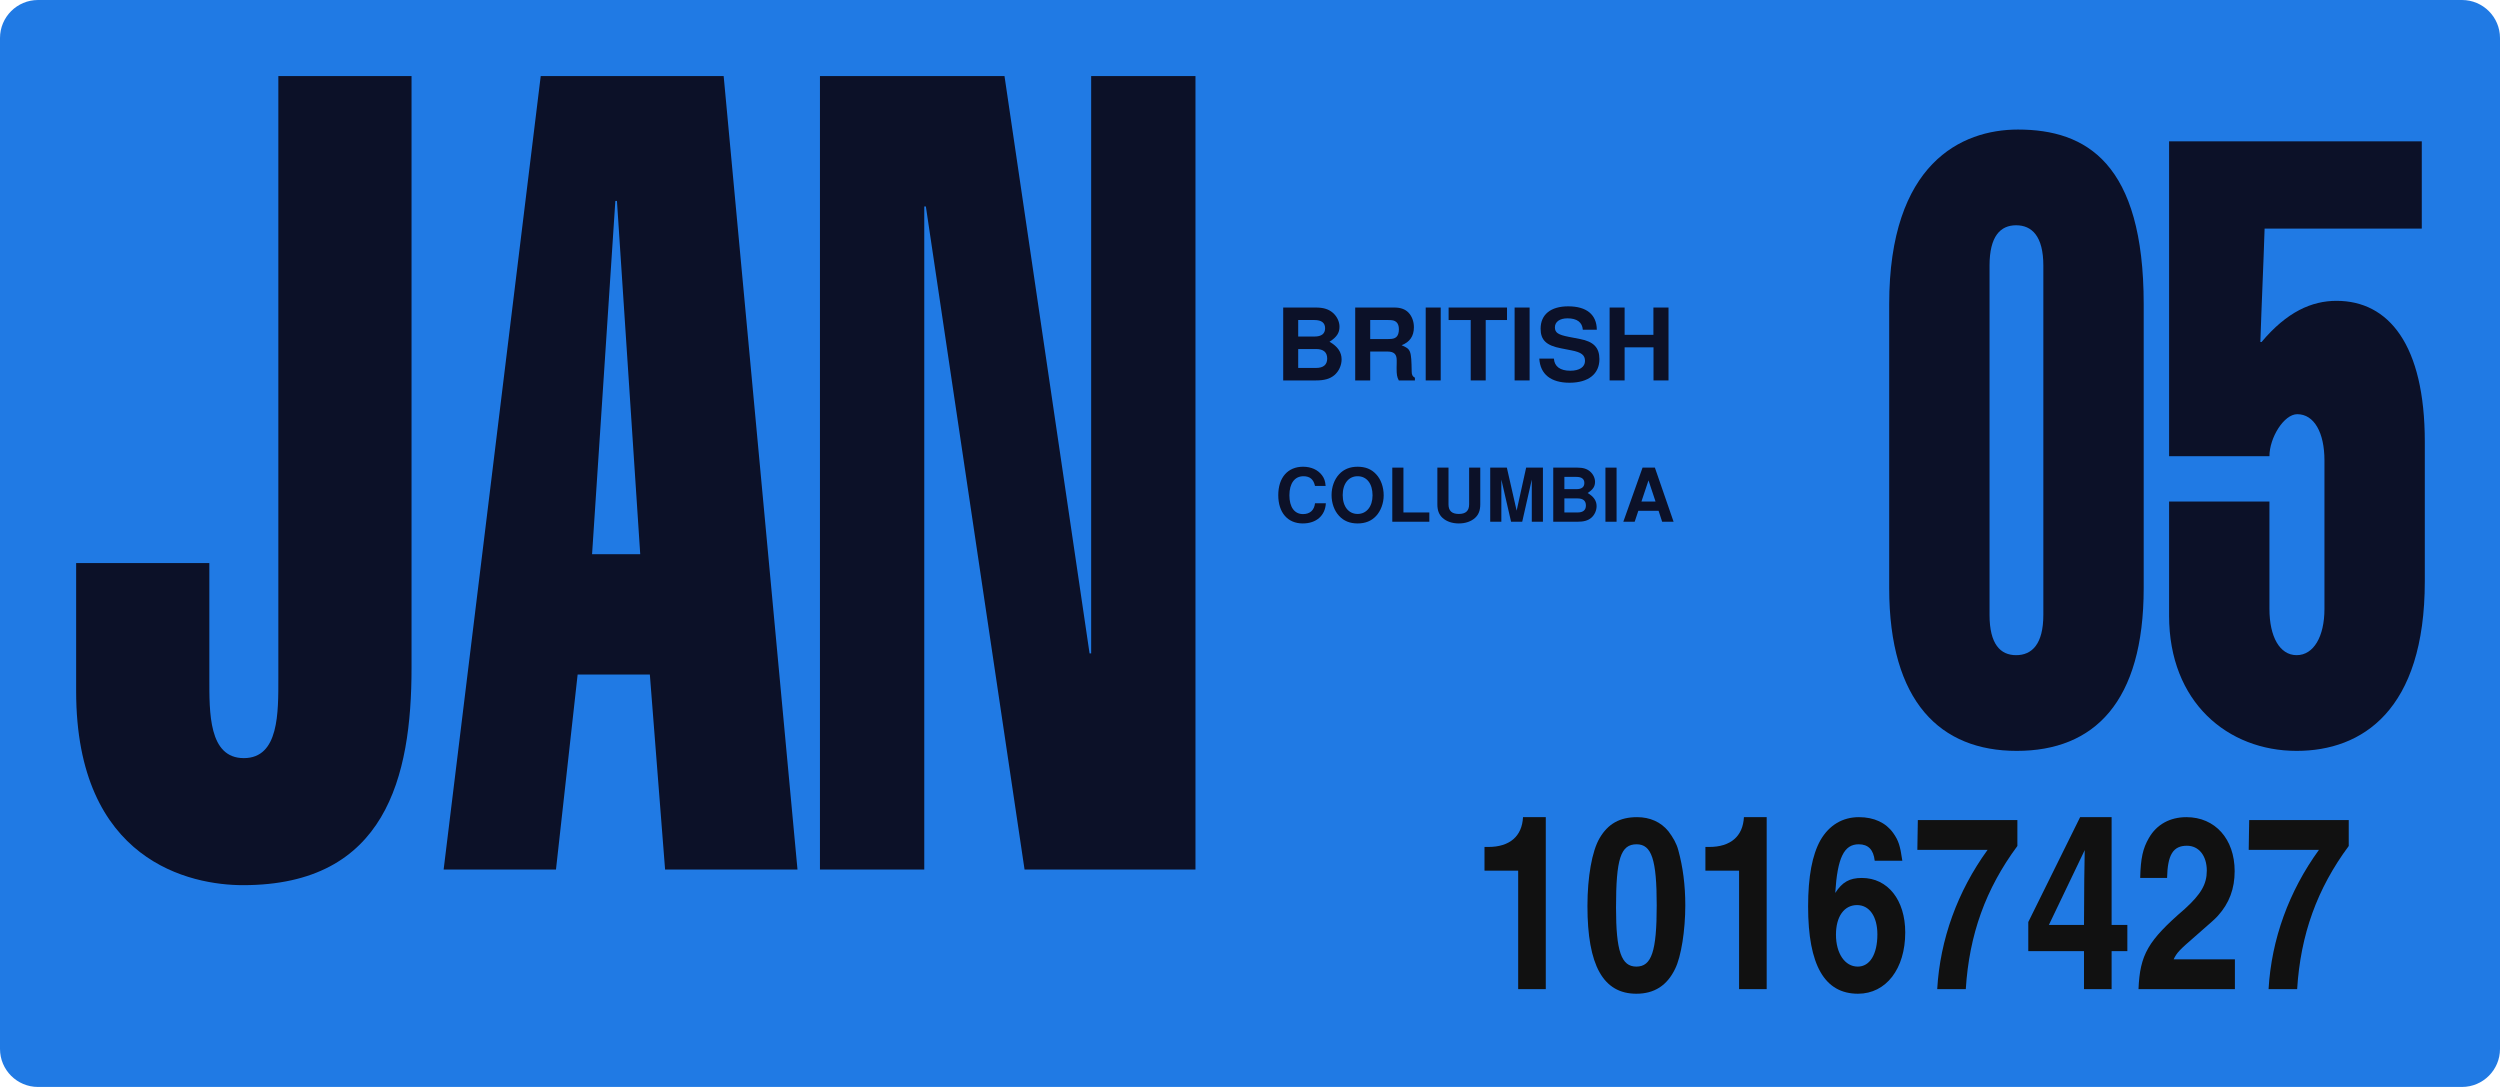
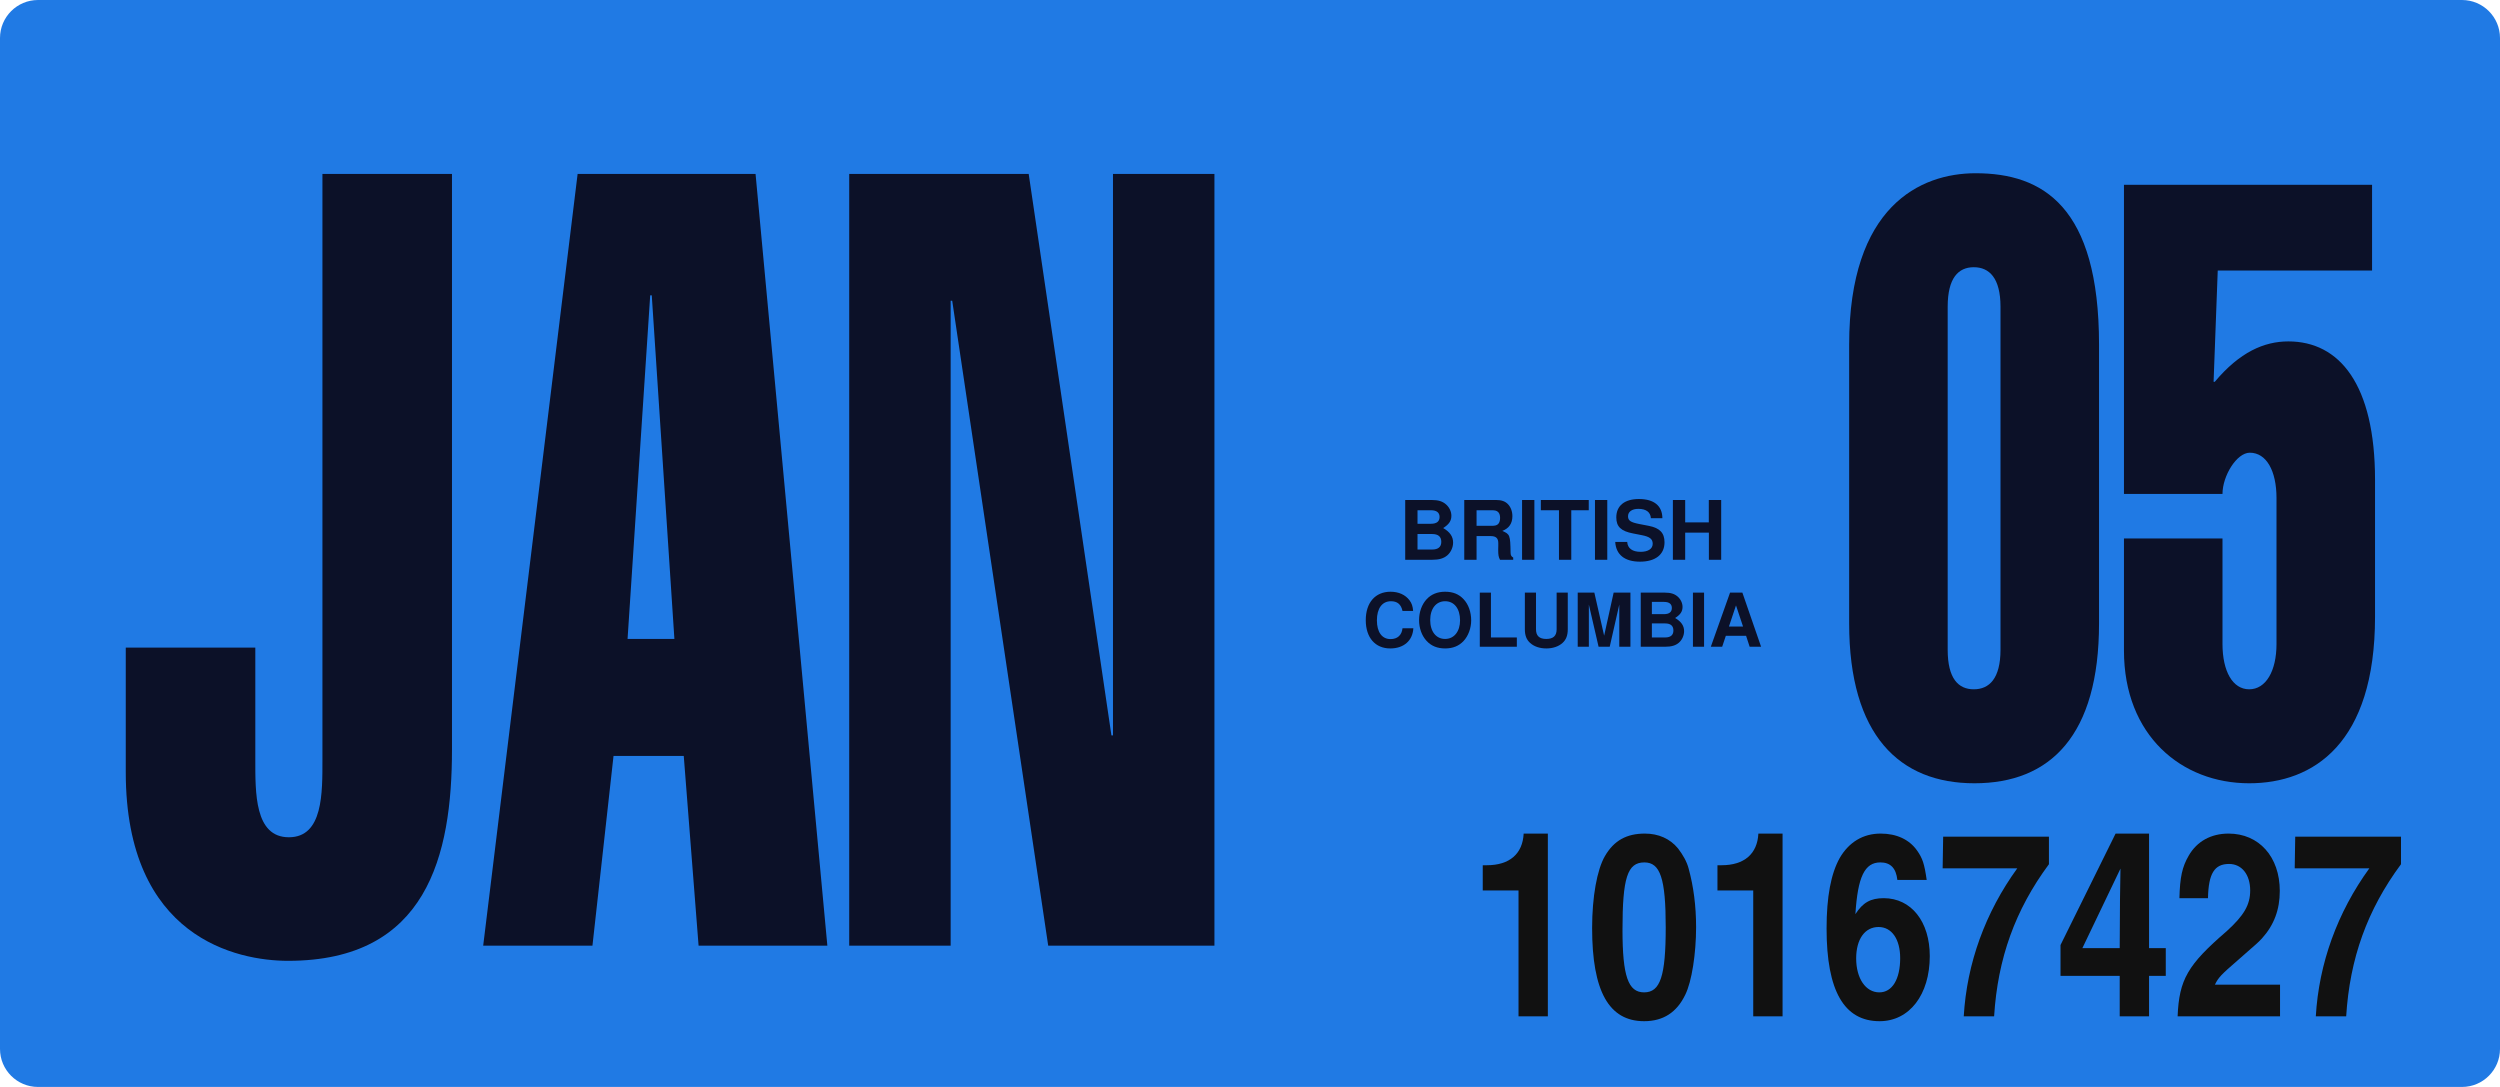
<svg xmlns="http://www.w3.org/2000/svg" viewBox="0 0 230 100" width="230" height="100">
-   <g data-role="renewal-decal" data-accuracy="photograph-reviewed reconstruction; font and colour approximate" data-printing-system="short-solid" data-placement="rear">
+   <g data-role="renewal-decal" data-accuracy="photograph-reviewed reconstruction; font and colour approximate" data-printing-system="short-solid" data-typography-review="2005" data-font-evidence="visual candidates; historical font identity unconfirmed" data-placement="rear">
    <rect x="0" y="0" width="230" height="100" rx="3.5" fill="#207ae4" />
    <g data-role="decal-month" data-die="bc-decal-print-heavy-month" data-fit="natural" role="img" aria-label="JAN">
-       <g transform="translate(5.75 7) scale(0.73)" fill="none" stroke="#0c1128" stroke-width="0" stroke-linecap="square" stroke-linejoin="round">
+       <g transform="translate(10.35 16) scale(0.71)" fill="none" stroke="#0c1128" stroke-width="0" stroke-linecap="square" stroke-linejoin="round">
        <g transform="translate(0 0)" data-character="J" fill="#0c1128" stroke="none" fill-rule="evenodd">
          <path d="M27.202 0.0V75.843C27.202 80.197 27.303 85.955 22.854 85.955C18.404 85.955 18.506 80.197 18.506 75.843V61.376H1.719V77.528C1.719 99.017 16.18 101.966 22.753 101.966C40.753 101.966 43.989 88.343 43.989 74.579V0.0Z" />
        </g>
        <g transform="translate(46.921 0)" data-character="A" fill="#0c1128" stroke="none" fill-rule="evenodd">
          <path d="M19.82 60.253 22.753 15.73H22.955L25.888 60.253ZM13.348 0.0 1.112 100.0H15.27L18.0 75.421H27.101L29.022 100.0H45.708L36.404 0.0Z" />
        </g>
        <g transform="translate(93.842 0)" data-character="N" fill="#0c1128" stroke="none" fill-rule="evenodd">
          <path d="M1.618 100.0H14.764V16.433H14.966L27.404 100.0H48.944V0.0H35.798V72.753H35.596L24.876 0.0H1.618Z" />
        </g>
      </g>
    </g>
    <g data-role="decal-year" data-die="bc-decal-print-heavy-year" data-fit="natural" role="img" aria-label="05">
-       <g transform="translate(172.637 13) scale(0.55)" fill="none" stroke="#0c1128" stroke-width="0" stroke-linecap="square" stroke-linejoin="round">
+       <g transform="translate(168.975 17) scale(0.54)" fill="none" stroke="#0c1128" stroke-width="0" stroke-linecap="square" stroke-linejoin="round">
        <g transform="translate(0 0)" data-character="0" fill="#0c1128" stroke="none" fill-rule="evenodd">
          <path d="M27.91 79.213C27.91 84.129 25.989 85.955 23.36 85.955C20.73 85.955 18.91 84.129 18.91 79.213V20.787C18.91 15.871 20.73 14.045 23.36 14.045C25.989 14.045 27.91 15.871 27.91 20.787ZM44.697 27.247C44.697 3.652 35.09 -1.966 23.663 -1.966C14.258 -1.966 2.124 3.652 2.124 27.247V74.719C2.124 93.82 10.719 101.966 23.461 101.966C36.404 101.966 44.697 93.82 44.697 74.719Z" />
        </g>
        <g transform="translate(46.921 0)" data-character="5" fill="#0c1128" stroke="none" fill-rule="evenodd">
          <path d="M2.022 60.253V79.354C2.022 93.82 11.831 101.966 23.36 101.966C34.281 101.966 44.798 95.225 44.798 73.596V50.281C44.798 33.989 38.73 26.685 30.034 26.685C25.888 26.685 21.742 28.511 17.494 33.567H17.292C17.494 27.247 17.798 20.927 18.0 14.607H44.292V0.0H2.022V52.669H18.809C18.809 49.579 21.236 45.646 23.461 45.646C26.292 45.646 28.011 48.736 28.011 53.371V78.23C28.011 82.865 26.191 85.955 23.36 85.955C20.528 85.955 18.809 82.865 18.809 78.23V60.253Z" />
        </g>
      </g>
    </g>
-     <g data-role="decal-legend" data-die="bc-decal-print-normal" data-fit="reduced" role="img" aria-label="BRITISH">
-       <g transform="translate(117.3 28.293) scale(0.06707)" fill="none" stroke="#0c1128" stroke-width="0" stroke-linecap="square" stroke-linejoin="round">
+     <g data-role="decal-legend" data-die="bc-decal-print-normal" data-fit="natural" role="img" aria-label="BRITISH">
+       <g transform="translate(128.661 46) scale(0.055)" fill="none" stroke="#0c1128" stroke-width="0" stroke-linecap="square" stroke-linejoin="round">
        <g transform="translate(0 0)" data-character="B" fill="#0c1128" stroke="none" fill-rule="evenodd">
          <path d="M11.248 100.0H56.241C67.764 100.0 75.446 97.805 81.481 92.73C87.517 87.654 91.358 79.287 91.358 71.193C91.358 61.317 86.145 53.498 74.76 46.914C84.636 40.604 88.477 34.842 88.477 26.337C88.477 19.342 85.048 12.209 79.424 7.27C73.525 2.195 66.529 0.0 55.83 0.0H11.248ZM31.824 17.147H54.184C63.786 17.147 68.724 20.988 68.724 28.395C68.724 35.94 63.786 39.781 54.184 39.781H31.824ZM31.824 56.927H56.379C66.392 56.927 71.605 61.317 71.605 69.959C71.605 78.464 66.392 82.853 56.379 82.853H31.824Z" />
        </g>
        <g transform="translate(99.04 0)" data-character="R" fill="#0c1128" stroke="none" fill-rule="evenodd">
          <path d="M31.55 60.357H55.144C64.06 60.357 67.901 63.923 67.901 72.154V76.269C67.764 78.875 67.764 81.344 67.764 82.853C67.764 92.318 68.313 95.199 70.782 100.0H92.867V96.296C89.712 94.513 88.477 92.455 88.477 88.066C87.929 58.573 87.38 57.202 74.623 51.715C85.871 47.325 91.495 39.232 91.495 27.023C91.495 19.067 88.752 11.797 83.951 6.859C79.424 2.195 73.114 0.0 64.609 0.0H10.974V100.0H31.55ZM31.55 43.21V17.147H56.379C62.277 17.147 64.609 17.695 67.215 19.753C69.684 21.811 70.919 25.24 70.919 29.904C70.919 34.705 69.684 38.546 67.215 40.604C64.883 42.524 62.277 43.21 56.379 43.21Z" />
        </g>
        <g transform="translate(198.08 0)" data-character="I" fill="#0c1128" stroke="none" fill-rule="evenodd">
          <path d="M29.218 0.0H8.642V100.0H29.218Z" />
        </g>
        <g transform="translate(236.214 0)" data-character="T" fill="#0c1128" stroke="none" fill-rule="evenodd">
          <path d="M52.812 17.147H82.03V0.0H1.92V17.147H32.236V100.0H52.812Z" />
        </g>
        <g transform="translate(320.027 0)" data-character="I" fill="#0c1128" stroke="none" fill-rule="evenodd">
          <path d="M29.218 0.0H8.642V100.0H29.218Z" />
        </g>
        <g transform="translate(358.161 0)" data-character="S" fill="#0c1128" stroke="none" fill-rule="evenodd">
          <path d="M83.265 30.453C83.128 9.739 69.273 -1.646 44.033 -1.646C20.027 -1.646 6.173 9.602 6.173 29.081C6.173 44.582 13.992 52.126 34.294 55.967L48.285 58.711C62.003 61.317 67.078 65.158 67.078 73.251C67.078 81.619 59.396 86.694 46.914 86.694C32.922 86.694 25.103 80.796 24.417 70.096H4.39C5.624 91.495 20.302 103.155 45.816 103.155C71.605 103.155 86.831 91.221 86.831 70.782C86.831 55.007 78.875 46.776 60.357 43.21L44.719 40.192C30.041 37.311 25.789 34.431 25.789 27.16C25.789 19.616 32.373 14.815 43.073 14.815C56.104 14.815 63.374 20.302 64.06 30.453Z" />
        </g>
        <g transform="translate(449.656 0)" data-character="H" fill="#0c1128" stroke="none" fill-rule="evenodd">
          <path d="M69.547 54.595V100.0H90.123V0.0H69.41V37.449H29.904V0.0H9.328V100.0H29.904V54.595Z" />
        </g>
      </g>
    </g>
    <g data-role="decal-legend" data-die="bc-decal-print-normal" data-fit="reduced" role="img" aria-label="COLUMBIA">
-       <g transform="translate(117.3 43.021) scale(0.04979)" fill="none" stroke="#0c1128" stroke-width="0" stroke-linecap="square" stroke-linejoin="round">
+       <g transform="translate(125.35 54.521) scale(0.04979)" fill="none" stroke="#0c1128" stroke-width="0" stroke-linecap="square" stroke-linejoin="round">
        <g transform="translate(0 0)" data-character="C" fill="#0c1128" stroke="none" fill-rule="evenodd">
          <path d="M93.553 33.882C92.867 25.24 91.084 19.753 86.831 14.129C79.15 3.978 66.804 -1.646 51.852 -1.646C23.594 -1.646 6.036 18.519 6.036 50.892C6.036 83.128 23.457 103.155 51.303 103.155C76.269 103.155 92.73 88.752 93.964 65.844H73.937C72.565 78.601 64.609 85.871 51.852 85.871C35.94 85.871 26.612 72.977 26.612 51.166C26.612 29.081 36.351 15.912 52.538 15.912C64.472 15.912 71.193 21.674 73.937 33.882Z" />
        </g>
        <g transform="translate(99.04 0)" data-character="O" fill="#0c1128" stroke="none" fill-rule="evenodd">
          <path d="M53.498 -1.646C39.506 -1.646 27.984 3.018 19.479 12.209C10.562 21.811 5.487 35.802 5.487 50.754C5.487 65.706 10.562 79.835 19.479 89.3C28.121 98.628 39.369 103.155 53.635 103.155C67.901 103.155 79.15 98.628 87.791 89.3C96.433 80.11 101.783 65.569 101.783 51.44C101.783 35.802 96.708 21.674 87.791 12.209C79.012 2.743 68.038 -1.646 53.498 -1.646ZM53.635 15.912C70.508 15.912 81.207 29.63 81.207 51.303C81.207 71.879 70.096 85.597 53.635 85.597C36.9 85.597 26.063 71.879 26.063 50.754C26.063 29.63 36.9 15.912 53.635 15.912Z" />
        </g>
        <g transform="translate(205.762 0)" data-character="L" fill="#0c1128" stroke="none" fill-rule="evenodd">
          <path d="M31.55 0.0H10.974V100.0H79.424V82.853H31.55Z" />
        </g>
        <g transform="translate(289.575 0)" data-character="U" fill="#0c1128" stroke="none" fill-rule="evenodd">
          <path d="M69.136 0.0V67.764C69.136 79.835 62.963 85.597 50.069 85.597C37.174 85.597 31.001 79.835 31.001 67.764V0.0H10.425V67.764C10.425 79.012 13.443 86.968 20.165 93.004C27.435 99.588 37.997 103.155 50.069 103.155C62.14 103.155 72.702 99.588 79.973 93.004C86.694 86.968 89.712 79.012 89.712 67.764V0.0Z" />
        </g>
        <g transform="translate(388.615 0)" data-character="M" fill="#0c1128" stroke="none" fill-rule="evenodd">
          <path d="M29.63 22.085 47.599 100.0H68.176L85.871 22.085V100.0H106.447V0.0H75.446L57.888 79.561L39.781 0.0H9.053V100.0H29.63Z" />
        </g>
        <g transform="translate(502.881 0)" data-character="B" fill="#0c1128" stroke="none" fill-rule="evenodd">
          <path d="M11.248 100.0H56.241C67.764 100.0 75.446 97.805 81.481 92.73C87.517 87.654 91.358 79.287 91.358 71.193C91.358 61.317 86.145 53.498 74.76 46.914C84.636 40.604 88.477 34.842 88.477 26.337C88.477 19.342 85.048 12.209 79.424 7.27C73.525 2.195 66.529 0.0 55.83 0.0H11.248ZM31.824 17.147H54.184C63.786 17.147 68.724 20.988 68.724 28.395C68.724 35.94 63.786 39.781 54.184 39.781H31.824ZM31.824 56.927H56.379C66.392 56.927 71.605 61.317 71.605 69.959C71.605 78.464 66.392 82.853 56.379 82.853H31.824Z" />
        </g>
        <g transform="translate(601.921 0)" data-character="I" fill="#0c1128" stroke="none" fill-rule="evenodd">
          <path d="M29.218 0.0H8.642V100.0H29.218Z" />
        </g>
        <g transform="translate(640.055 0)" data-character="A" fill="#0c1128" stroke="none" fill-rule="evenodd">
          <path d="M68.724 79.835 75.309 100.0H96.433L61.866 0.0H39.095L3.567 100.0H24.554L31.276 79.835ZM63.1 62.689H37.037L50.069 23.594Z" />
        </g>
      </g>
    </g>
    <g data-role="decal-serial" data-die="bc-decal-print-control-bold" data-fit="natural" role="img" aria-label="10167427">
-       <g transform="translate(135.304 75) scale(0.16)" fill="none" stroke="#111111" stroke-width="0" stroke-linecap="square" stroke-linejoin="round">
+       <g transform="translate(135.063 76.5) scale(0.17)" fill="none" stroke="#111111" stroke-width="0" stroke-linecap="square" stroke-linejoin="round">
        <g transform="translate(0 0)" data-character="1" fill="#111111" stroke="none" fill-rule="evenodd">
          <path d="M7.939 31.894H27.298V100.0H43.175V1.114H30.084C29.526 12.117 22.423 18.245 10.167 18.245H7.939Z" />
        </g>
        <g transform="translate(63.51 0)" data-character="0" fill="#111111" stroke="none" fill-rule="evenodd">
          <path d="M32.173 1.114C22.284 1.114 15.46 4.875 10.585 13.231C6.267 20.613 3.621 35.376 3.621 52.228C3.621 86.351 12.674 102.646 31.755 102.646C42.061 102.646 49.443 97.911 54.039 88.301C57.521 81.337 59.889 66.156 59.889 51.811C59.889 40.251 58.496 29.666 55.85 20.056C54.875 16.295 52.786 12.674 50.139 9.192C45.822 3.9 39.554 1.114 32.173 1.114ZM31.894 16.713C40.529 16.713 43.454 25.487 43.454 51.811C43.454 78.273 40.529 87.047 31.755 87.047C23.12 87.047 20.056 78.273 20.056 53.203C20.056 25.07 22.702 16.713 31.894 16.713Z" />
        </g>
        <g transform="translate(127.02 0)" data-character="1" fill="#111111" stroke="none" fill-rule="evenodd">
          <path d="M7.939 31.894H27.298V100.0H43.175V1.114H30.084C29.526 12.117 22.423 18.245 10.167 18.245H7.939Z" />
        </g>
        <g transform="translate(190.53 0)" data-character="6" fill="#111111" stroke="none" fill-rule="evenodd">
          <path d="M57.66 26.184C56.407 17.409 55.432 14.485 52.368 10.167C48.189 4.318 41.365 1.114 32.73 1.114C23.259 1.114 15.599 5.71 10.585 14.345C5.85 22.841 3.482 35.237 3.482 52.507C3.482 86.212 12.953 102.646 32.173 102.646C48.329 102.646 59.331 88.301 59.331 67.409C59.331 48.747 49.304 36.072 34.401 36.072C27.298 36.072 23.12 38.44 19.081 44.708C20.334 24.513 24.095 16.713 32.591 16.713C38.022 16.713 41.086 19.777 41.783 26.184ZM31.616 51.671C38.719 51.671 43.315 58.217 43.315 68.524C43.315 79.944 38.997 87.047 32.033 87.047C24.652 87.047 19.499 79.526 19.499 68.663C19.499 58.217 24.234 51.671 31.616 51.671Z" />
        </g>
        <g transform="translate(254.04 0)" data-character="7" fill="#111111" stroke="none" fill-rule="evenodd">
          <path d="M60.306 2.786H3.064L2.786 19.916H43.175C25.905 43.733 15.877 71.309 14.206 100.0H30.641C32.591 68.663 42.061 42.34 60.306 17.688Z" />
        </g>
        <g transform="translate(317.55 0)" data-character="4" fill="#111111" stroke="none" fill-rule="evenodd">
          <path d="M60.028 63.092H50.975V1.114H32.869L3.064 61.421V78.134H35.097V100.0H50.975V78.134H60.028ZM14.903 63.092 35.515 20.056C35.237 32.73 35.237 37.744 35.097 63.092Z" />
        </g>
        <g transform="translate(381.06 0)" data-character="2" fill="#111111" stroke="none" fill-rule="evenodd">
          <path d="M19.359 36.072C19.638 22.702 22.841 17.549 30.78 17.549C37.604 17.549 42.201 23.259 42.201 31.894C42.201 39.694 38.858 45.404 29.526 53.9C8.357 72.145 3.76 80.084 2.925 100.0H58.357V82.869H23.12C24.93 79.109 26.323 77.577 35.515 69.638C46.518 60.028 46.518 60.028 48.607 57.799C55.153 50.557 58.217 42.201 58.217 32.173C58.217 13.649 46.936 1.114 30.501 1.114C21.031 1.114 13.37 5.292 8.914 13.092C5.432 19.081 4.178 24.652 3.9 36.072Z" />
        </g>
        <g transform="translate(444.57 0)" data-character="7" fill="#111111" stroke="none" fill-rule="evenodd">
          <path d="M60.306 2.786H3.064L2.786 19.916H43.175C25.905 43.733 15.877 71.309 14.206 100.0H30.641C32.591 68.663 42.061 42.34 60.306 17.688Z" />
        </g>
      </g>
    </g>
  </g>
</svg>
